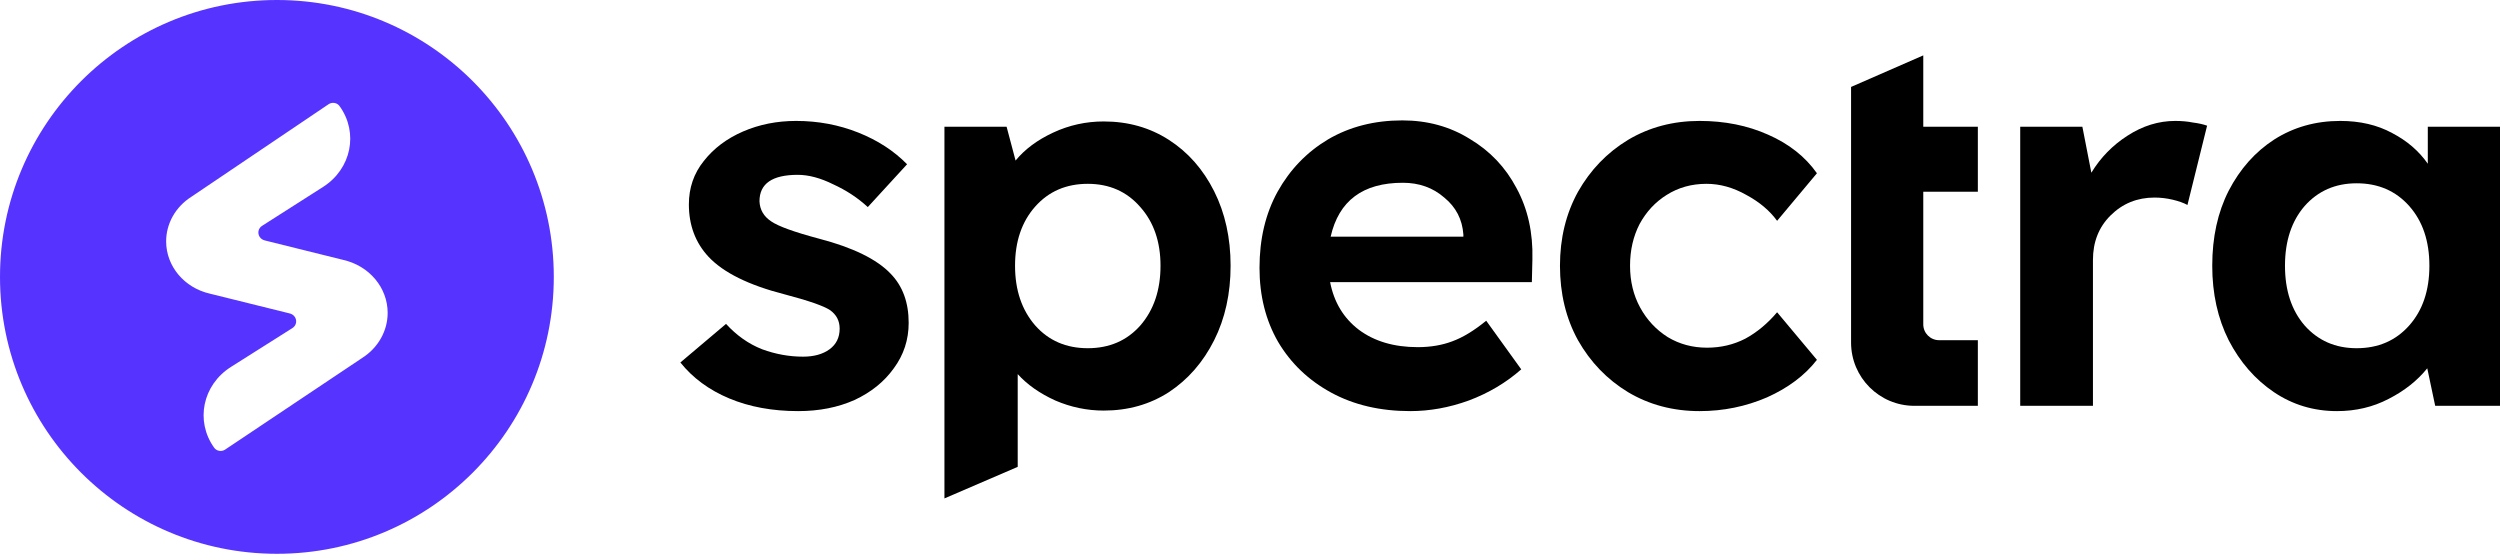
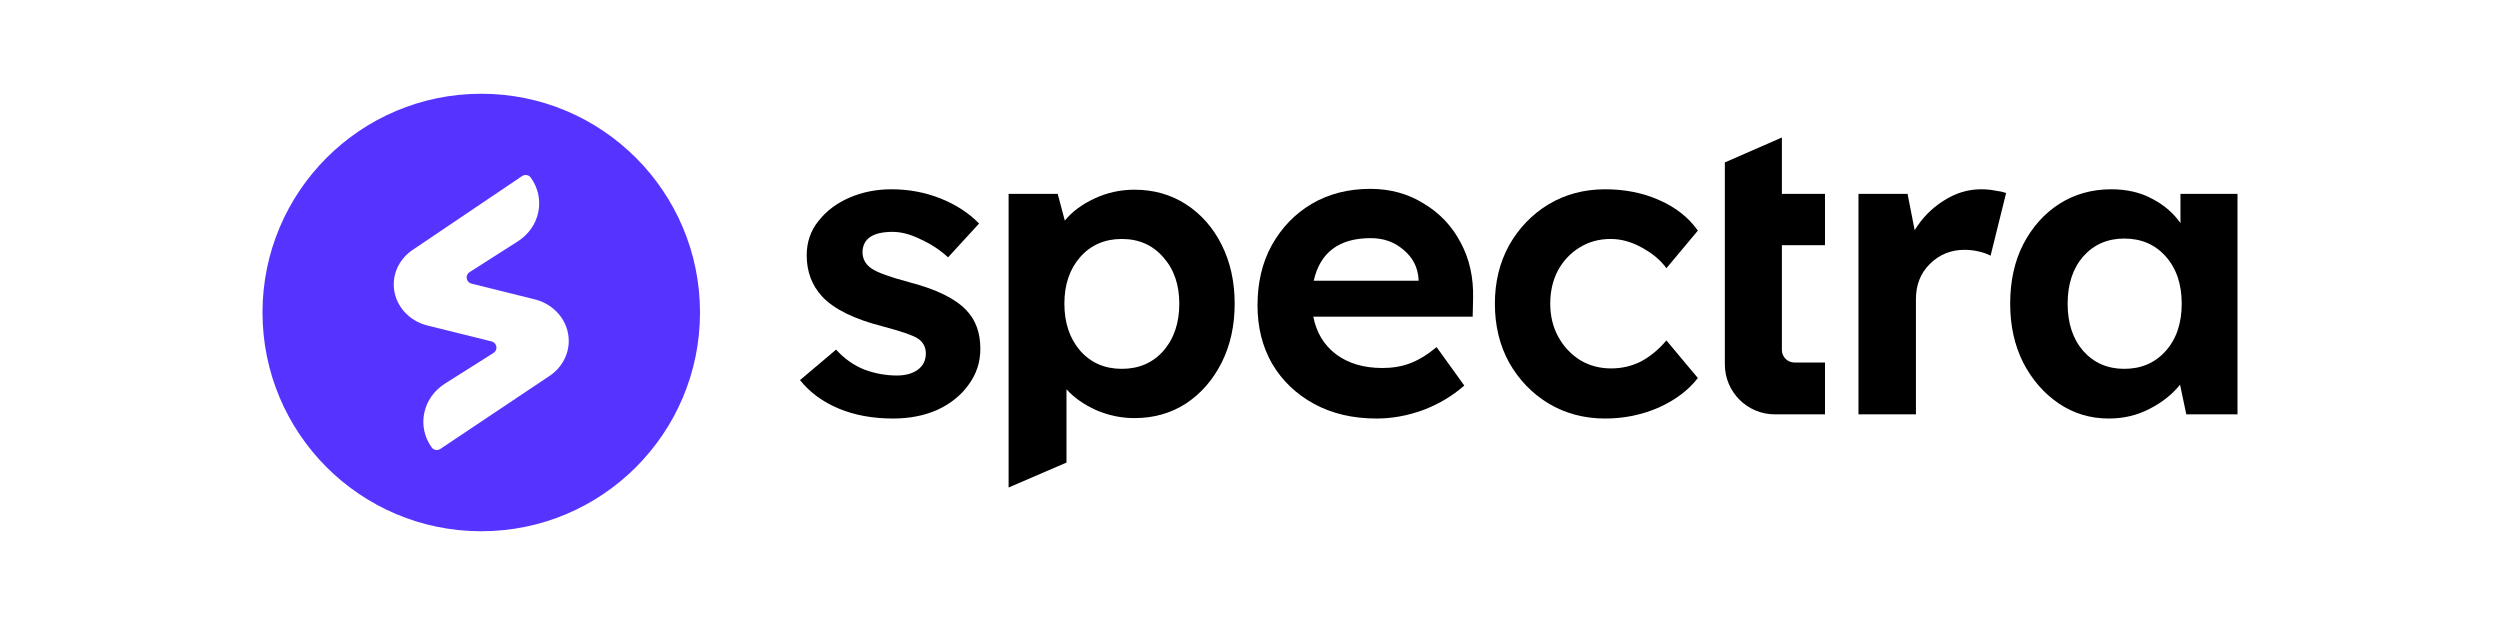
- <svg xmlns="http://www.w3.org/2000/svg" width="316" height="70" viewBox="0 0 316 70" fill="none">
-   <path fill-rule="evenodd" clip-rule="evenodd" d="M35 70C54.33 70 70 54.33 70 35C70 15.67 54.33 0 35 0C15.67 0 0 15.67 0 35C0 54.33 15.67 70 35 70ZM45.763 45.255C47.787 43.976 49 41.835 49 39.545C49 36.362 46.676 33.593 43.38 32.851L33.504 30.399C32.573 30.189 32.35 29.041 33.142 28.536L40.836 23.629C44.417 21.344 45.349 16.766 42.916 13.403C42.612 12.983 42.002 12.873 41.555 13.159L24.173 24.883C22.188 26.149 21 28.257 21 30.51C21 33.655 23.296 36.39 26.553 37.124L36.59 39.611C37.523 39.822 37.744 40.973 36.948 41.477L29.197 46.376C25.606 48.647 24.654 53.221 27.072 56.594C27.375 57.015 27.983 57.127 28.433 56.843L45.763 45.255Z" fill="#5733FF" />
-   <path d="M100.898 51.964C97.632 51.964 94.724 51.429 92.174 50.361C89.624 49.291 87.566 47.777 86 45.817L91.771 40.94C93.113 42.41 94.634 43.479 96.334 44.147C98.034 44.771 99.757 45.082 101.502 45.082C102.888 45.082 104.007 44.771 104.857 44.147C105.707 43.523 106.132 42.655 106.132 41.541C106.132 40.562 105.729 39.782 104.924 39.203C104.119 38.669 102.195 38 99.153 37.199C94.634 36.041 91.436 34.459 89.557 32.455C87.901 30.674 87.074 28.469 87.074 25.841C87.074 23.747 87.7 21.921 88.953 20.362C90.205 18.759 91.861 17.512 93.918 16.621C95.976 15.73 98.213 15.285 100.629 15.285C103.403 15.285 106.02 15.775 108.481 16.755C110.941 17.734 112.999 19.071 114.654 20.763L109.688 26.175C108.436 25.017 106.982 24.059 105.327 23.302C103.716 22.5 102.217 22.099 100.83 22.099C97.609 22.099 95.999 23.213 95.999 25.44C96.043 26.509 96.536 27.355 97.475 27.979C98.37 28.602 100.405 29.337 103.582 30.183C107.832 31.297 110.829 32.767 112.574 34.593C114.095 36.152 114.856 38.223 114.856 40.806C114.856 42.944 114.229 44.86 112.977 46.552C111.769 48.245 110.113 49.581 108.011 50.561C105.908 51.496 103.537 51.964 100.898 51.964Z" fill="black" />
-   <path d="M119.377 63V16.02H127.234L128.369 20.295C129.533 18.87 131.121 17.69 133.134 16.755C135.147 15.819 137.272 15.351 139.509 15.351C142.596 15.351 145.347 16.131 147.763 17.69C150.179 19.249 152.08 21.409 153.467 24.171C154.854 26.932 155.547 30.072 155.547 33.591C155.547 37.11 154.854 40.25 153.467 43.011C152.08 45.773 150.179 47.955 147.763 49.559C145.347 51.118 142.596 51.897 139.509 51.897C137.406 51.897 135.371 51.474 133.402 50.628C131.434 49.737 129.846 48.623 128.638 47.287V59.011L119.377 63ZM137.496 44.014C140.225 44.014 142.439 43.056 144.139 41.141C145.839 39.181 146.689 36.664 146.689 33.591C146.689 30.562 145.839 28.09 144.139 26.175C142.439 24.215 140.225 23.235 137.496 23.235C134.767 23.235 132.552 24.193 130.852 26.108C129.152 28.023 128.302 30.518 128.302 33.591C128.302 36.664 129.152 39.181 130.852 41.141C132.552 43.056 134.767 44.014 137.496 44.014Z" fill="black" />
-   <path d="M178.26 51.964C174.457 51.964 171.125 51.184 168.261 49.626C165.398 48.067 163.161 45.929 161.551 43.212C159.985 40.495 159.202 37.377 159.202 33.858C159.202 30.206 159.963 26.999 161.484 24.237C163.049 21.431 165.174 19.227 167.859 17.623C170.588 16.02 173.719 15.218 177.254 15.218C180.43 15.218 183.271 15.997 185.776 17.556C188.326 19.071 190.295 21.142 191.681 23.77C193.113 26.398 193.784 29.404 193.695 32.789L193.627 35.662H168.127C168.619 38.201 169.827 40.205 171.751 41.675C173.719 43.145 176.202 43.88 179.2 43.88C180.81 43.88 182.264 43.635 183.562 43.145C184.904 42.655 186.335 41.786 187.856 40.539L192.285 46.686C190.362 48.379 188.147 49.692 185.642 50.628C183.181 51.519 180.721 51.964 178.26 51.964ZM177.321 23.102C172.265 23.102 169.223 25.373 168.194 29.916H184.971V29.649C184.837 27.734 184.031 26.175 182.555 24.972C181.123 23.725 179.379 23.102 177.321 23.102Z" fill="black" />
-   <path d="M214.829 51.964C211.473 51.964 208.454 51.162 205.769 49.559C203.13 47.955 201.027 45.773 199.461 43.011C197.94 40.25 197.18 37.11 197.18 33.591C197.18 30.117 197.94 26.999 199.461 24.237C201.027 21.476 203.13 19.293 205.769 17.69C208.454 16.086 211.473 15.285 214.829 15.285C218.005 15.285 220.891 15.864 223.485 17.022C226.125 18.18 228.183 19.805 229.659 21.899L224.626 27.912C223.687 26.62 222.389 25.529 220.734 24.638C219.079 23.703 217.401 23.235 215.701 23.235C213.822 23.235 212.145 23.703 210.668 24.638C209.237 25.529 208.096 26.754 207.246 28.313C206.441 29.872 206.038 31.631 206.038 33.591C206.038 35.551 206.463 37.31 207.313 38.869C208.163 40.428 209.326 41.675 210.802 42.61C212.279 43.501 213.934 43.947 215.768 43.947C217.513 43.947 219.124 43.568 220.6 42.811C222.076 42.009 223.418 40.896 224.626 39.47L229.659 45.483C228.138 47.443 226.035 49.024 223.351 50.227C220.667 51.385 217.826 51.964 214.829 51.964Z" fill="black" />
-   <path d="M241.975 51.296C237.557 51.296 233.975 47.714 233.975 43.296V24.237V16.02V10.989L243.102 7V16.02H250V24.237H243.102V41C243.102 42.105 243.997 43 245.102 43H250V51.296H241.975Z" fill="black" />
-   <path d="M255.355 51.296V16.02H263.212L264.347 21.832C265.511 19.917 267.032 18.358 268.911 17.155C270.834 15.908 272.848 15.285 274.95 15.285C275.755 15.285 276.494 15.351 277.165 15.485C277.88 15.574 278.484 15.708 278.977 15.886L276.494 25.908C276.001 25.64 275.375 25.418 274.615 25.239C273.854 25.061 273.094 24.972 272.333 24.972C270.141 24.972 268.284 25.729 266.763 27.244C265.287 28.714 264.549 30.584 264.549 32.856V51.296H255.355Z" fill="black" />
-   <path d="M295.398 51.964C292.446 51.964 289.784 51.162 287.413 49.559C285.042 47.955 283.14 45.773 281.709 43.011C280.322 40.25 279.628 37.11 279.628 33.591C279.628 29.983 280.322 26.821 281.709 24.104C283.14 21.342 285.064 19.182 287.48 17.623C289.94 16.064 292.714 15.285 295.801 15.285C298.306 15.285 300.498 15.797 302.377 16.821C304.256 17.801 305.755 19.093 306.874 20.696V16.02H316V51.296H307.808L306.806 46.552C305.554 48.111 303.921 49.403 301.908 50.427C299.939 51.452 297.77 51.964 295.398 51.964ZM297.881 44.014C300.61 44.014 302.825 43.056 304.525 41.141C306.225 39.225 307.075 36.709 307.075 33.591C307.075 30.473 306.225 27.956 304.525 26.041C302.825 24.126 300.61 23.168 297.881 23.168C295.197 23.168 293.005 24.126 291.305 26.041C289.65 27.956 288.822 30.473 288.822 33.591C288.822 36.709 289.65 39.225 291.305 41.141C293.005 43.056 295.197 44.014 297.881 44.014Z" fill="black" />
+ <svg xmlns="http://www.w3.org/2000/svg" width="400" height="100" viewBox="100 150 400 100" fill="none">
+   <rect width="600" height="200" fill="none" />
+   <path fill-rule="evenodd" clip-rule="evenodd" d="M177 235C196.33 235 212 219.33 212 200C212 180.67 196.33 165 177 165C157.67 165 142 180.67 142 200C142 219.33 157.67 235 177 235ZM187.763 210.255C189.787 208.976 191 206.835 191 204.545C191 201.362 188.676 198.594 185.38 197.851L175.504 195.399C174.573 195.189 174.35 194.042 175.142 193.536L182.836 188.629C186.418 186.344 187.349 181.766 184.916 178.403C184.612 177.983 184.002 177.874 183.555 178.159L166.173 189.883C164.188 191.15 163 193.257 163 195.51C163 198.655 165.296 201.39 168.553 202.124L178.59 204.611C179.523 204.822 179.744 205.973 178.948 206.477L171.197 211.376C167.606 213.647 166.654 218.221 169.072 221.594C169.375 222.015 169.984 222.127 170.432 221.843L187.763 210.255Z" fill="#5733FF" />
+   <path d="M242.898 216.964C239.632 216.964 236.724 216.43 234.174 215.361C231.624 214.292 229.566 212.777 228 210.817L233.771 205.94C235.113 207.41 236.634 208.479 238.334 209.147C240.034 209.771 241.757 210.082 243.502 210.082C244.888 210.082 246.007 209.771 246.857 209.147C247.707 208.524 248.132 207.655 248.132 206.541C248.132 205.562 247.729 204.782 246.924 204.203C246.119 203.669 244.195 203 241.153 202.199C236.634 201.041 233.436 199.459 231.557 197.455C229.901 195.673 229.074 193.469 229.074 190.841C229.074 188.747 229.7 186.921 230.953 185.362C232.205 183.759 233.861 182.512 235.919 181.621C237.976 180.73 240.213 180.285 242.629 180.285C245.403 180.285 248.02 180.775 250.481 181.754C252.941 182.734 254.999 184.071 256.654 185.763L251.688 191.175C250.436 190.017 248.982 189.059 247.327 188.302C245.716 187.5 244.217 187.099 242.83 187.099C239.609 187.099 237.999 188.213 237.999 190.44C238.044 191.509 238.536 192.355 239.475 192.979C240.37 193.602 242.405 194.337 245.582 195.184C249.832 196.297 252.829 197.767 254.574 199.593C256.095 201.152 256.856 203.223 256.856 205.807C256.856 207.944 256.229 209.86 254.977 211.552C253.769 213.245 252.113 214.581 250.011 215.561C247.908 216.496 245.537 216.964 242.898 216.964Z" fill="black" />
+   <path d="M261.377 228V181.02H269.234L270.369 185.295C271.533 183.87 273.121 182.69 275.134 181.754C277.147 180.819 279.272 180.351 281.509 180.351C284.596 180.351 287.347 181.131 289.763 182.69C292.179 184.249 294.08 186.409 295.467 189.171C296.854 191.932 297.547 195.072 297.547 198.591C297.547 202.11 296.854 205.25 295.467 208.011C294.08 210.773 292.179 212.955 289.763 214.559C287.347 216.118 284.596 216.897 281.509 216.897C279.406 216.897 277.371 216.474 275.402 215.628C273.434 214.737 271.846 213.623 270.638 212.287V224.011L261.377 228ZM279.496 209.013C282.225 209.013 284.439 208.056 286.139 206.141C287.839 204.181 288.689 201.664 288.689 198.591C288.689 195.562 287.839 193.09 286.139 191.175C284.439 189.215 282.225 188.235 279.496 188.235C276.767 188.235 274.552 189.193 272.852 191.108C271.152 193.023 270.302 195.518 270.302 198.591C270.302 201.664 271.152 204.181 272.852 206.141C274.552 208.056 276.767 209.013 279.496 209.013Z" fill="black" />
+   <path d="M320.26 216.964C316.457 216.964 313.125 216.185 310.261 214.626C307.398 213.067 305.161 210.929 303.551 208.212C301.985 205.495 301.202 202.377 301.202 198.858C301.202 195.206 301.963 191.999 303.484 189.237C305.049 186.431 307.174 184.226 309.859 182.623C312.588 181.02 315.719 180.218 319.254 180.218C322.43 180.218 325.271 180.997 327.776 182.556C330.326 184.071 332.295 186.142 333.681 188.77C335.113 191.398 335.784 194.404 335.695 197.789L335.627 200.662H310.127C310.619 203.201 311.827 205.205 313.751 206.675C315.719 208.145 318.202 208.88 321.2 208.88C322.81 208.88 324.264 208.635 325.562 208.145C326.904 207.655 328.335 206.786 329.856 205.539L334.285 211.686C332.362 213.378 330.147 214.692 327.642 215.628C325.181 216.519 322.721 216.964 320.26 216.964ZM319.321 188.102C314.265 188.102 311.223 190.373 310.194 194.916H326.971V194.649C326.837 192.734 326.031 191.175 324.555 189.972C323.123 188.725 321.379 188.102 319.321 188.102Z" fill="black" />
+   <path d="M356.829 216.964C353.473 216.964 350.454 216.162 347.769 214.559C345.13 212.955 343.027 210.773 341.461 208.011C339.94 205.25 339.18 202.11 339.18 198.591C339.18 195.117 339.94 191.999 341.461 189.237C343.027 186.476 345.13 184.293 347.769 182.69C350.454 181.086 353.473 180.285 356.829 180.285C360.005 180.285 362.891 180.864 365.485 182.022C368.125 183.18 370.183 184.805 371.659 186.899L366.626 192.912C365.687 191.62 364.389 190.529 362.734 189.638C361.079 188.703 359.401 188.235 357.701 188.235C355.822 188.235 354.145 188.703 352.668 189.638C351.237 190.529 350.096 191.754 349.246 193.313C348.441 194.872 348.038 196.631 348.038 198.591C348.038 200.551 348.463 202.31 349.313 203.869C350.163 205.428 351.326 206.675 352.802 207.61C354.279 208.501 355.934 208.947 357.768 208.947C359.513 208.947 361.124 208.568 362.6 207.811C364.076 207.009 365.418 205.896 366.626 204.47L371.659 210.483C370.138 212.443 368.035 214.024 365.351 215.227C362.667 216.385 359.826 216.964 356.829 216.964Z" fill="black" />
+   <path d="M383.975 216.296C379.557 216.296 375.975 212.714 375.975 208.296V189.237V181.02V175.989L385.102 172V181.02H392V189.237H385.102V206C385.102 207.105 385.997 208 387.102 208H392V216.296H383.975Z" fill="black" />
+   <path d="M397.355 216.296V181.02H405.212L406.347 186.832C407.511 184.917 409.032 183.358 410.911 182.155C412.834 180.908 414.848 180.285 416.95 180.285C417.755 180.285 418.494 180.351 419.165 180.485C419.88 180.574 420.484 180.708 420.977 180.886L418.494 190.908C418.001 190.64 417.375 190.418 416.615 190.239C415.854 190.061 415.094 189.972 414.333 189.972C412.141 189.972 410.284 190.729 408.763 192.244C407.287 193.714 406.549 195.584 406.549 197.856V216.296H397.355Z" fill="black" />
+   <path d="M437.398 216.964C434.446 216.964 431.784 216.162 429.413 214.559C427.042 212.955 425.14 210.773 423.709 208.011C422.322 205.25 421.628 202.11 421.628 198.591C421.628 194.983 422.322 191.821 423.709 189.104C425.14 186.342 427.064 184.182 429.48 182.623C431.94 181.064 434.714 180.285 437.801 180.285C440.306 180.285 442.498 180.797 444.377 181.821C446.256 182.801 447.755 184.093 448.874 185.696V181.02H458V216.296H449.808L448.806 211.552C447.554 213.111 445.921 214.403 443.908 215.427C441.939 216.452 439.77 216.964 437.398 216.964ZM439.881 209.013C442.61 209.013 444.825 208.056 446.525 206.141C448.225 204.225 449.075 201.709 449.075 198.591C449.075 195.473 448.225 192.956 446.525 191.041C444.825 189.126 442.61 188.168 439.881 188.168C437.197 188.168 435.005 189.126 433.305 191.041C431.65 192.956 430.822 195.473 430.822 198.591C430.822 201.709 431.65 204.225 433.305 206.141C435.005 208.056 437.197 209.013 439.881 209.013Z" fill="black" />
</svg>
